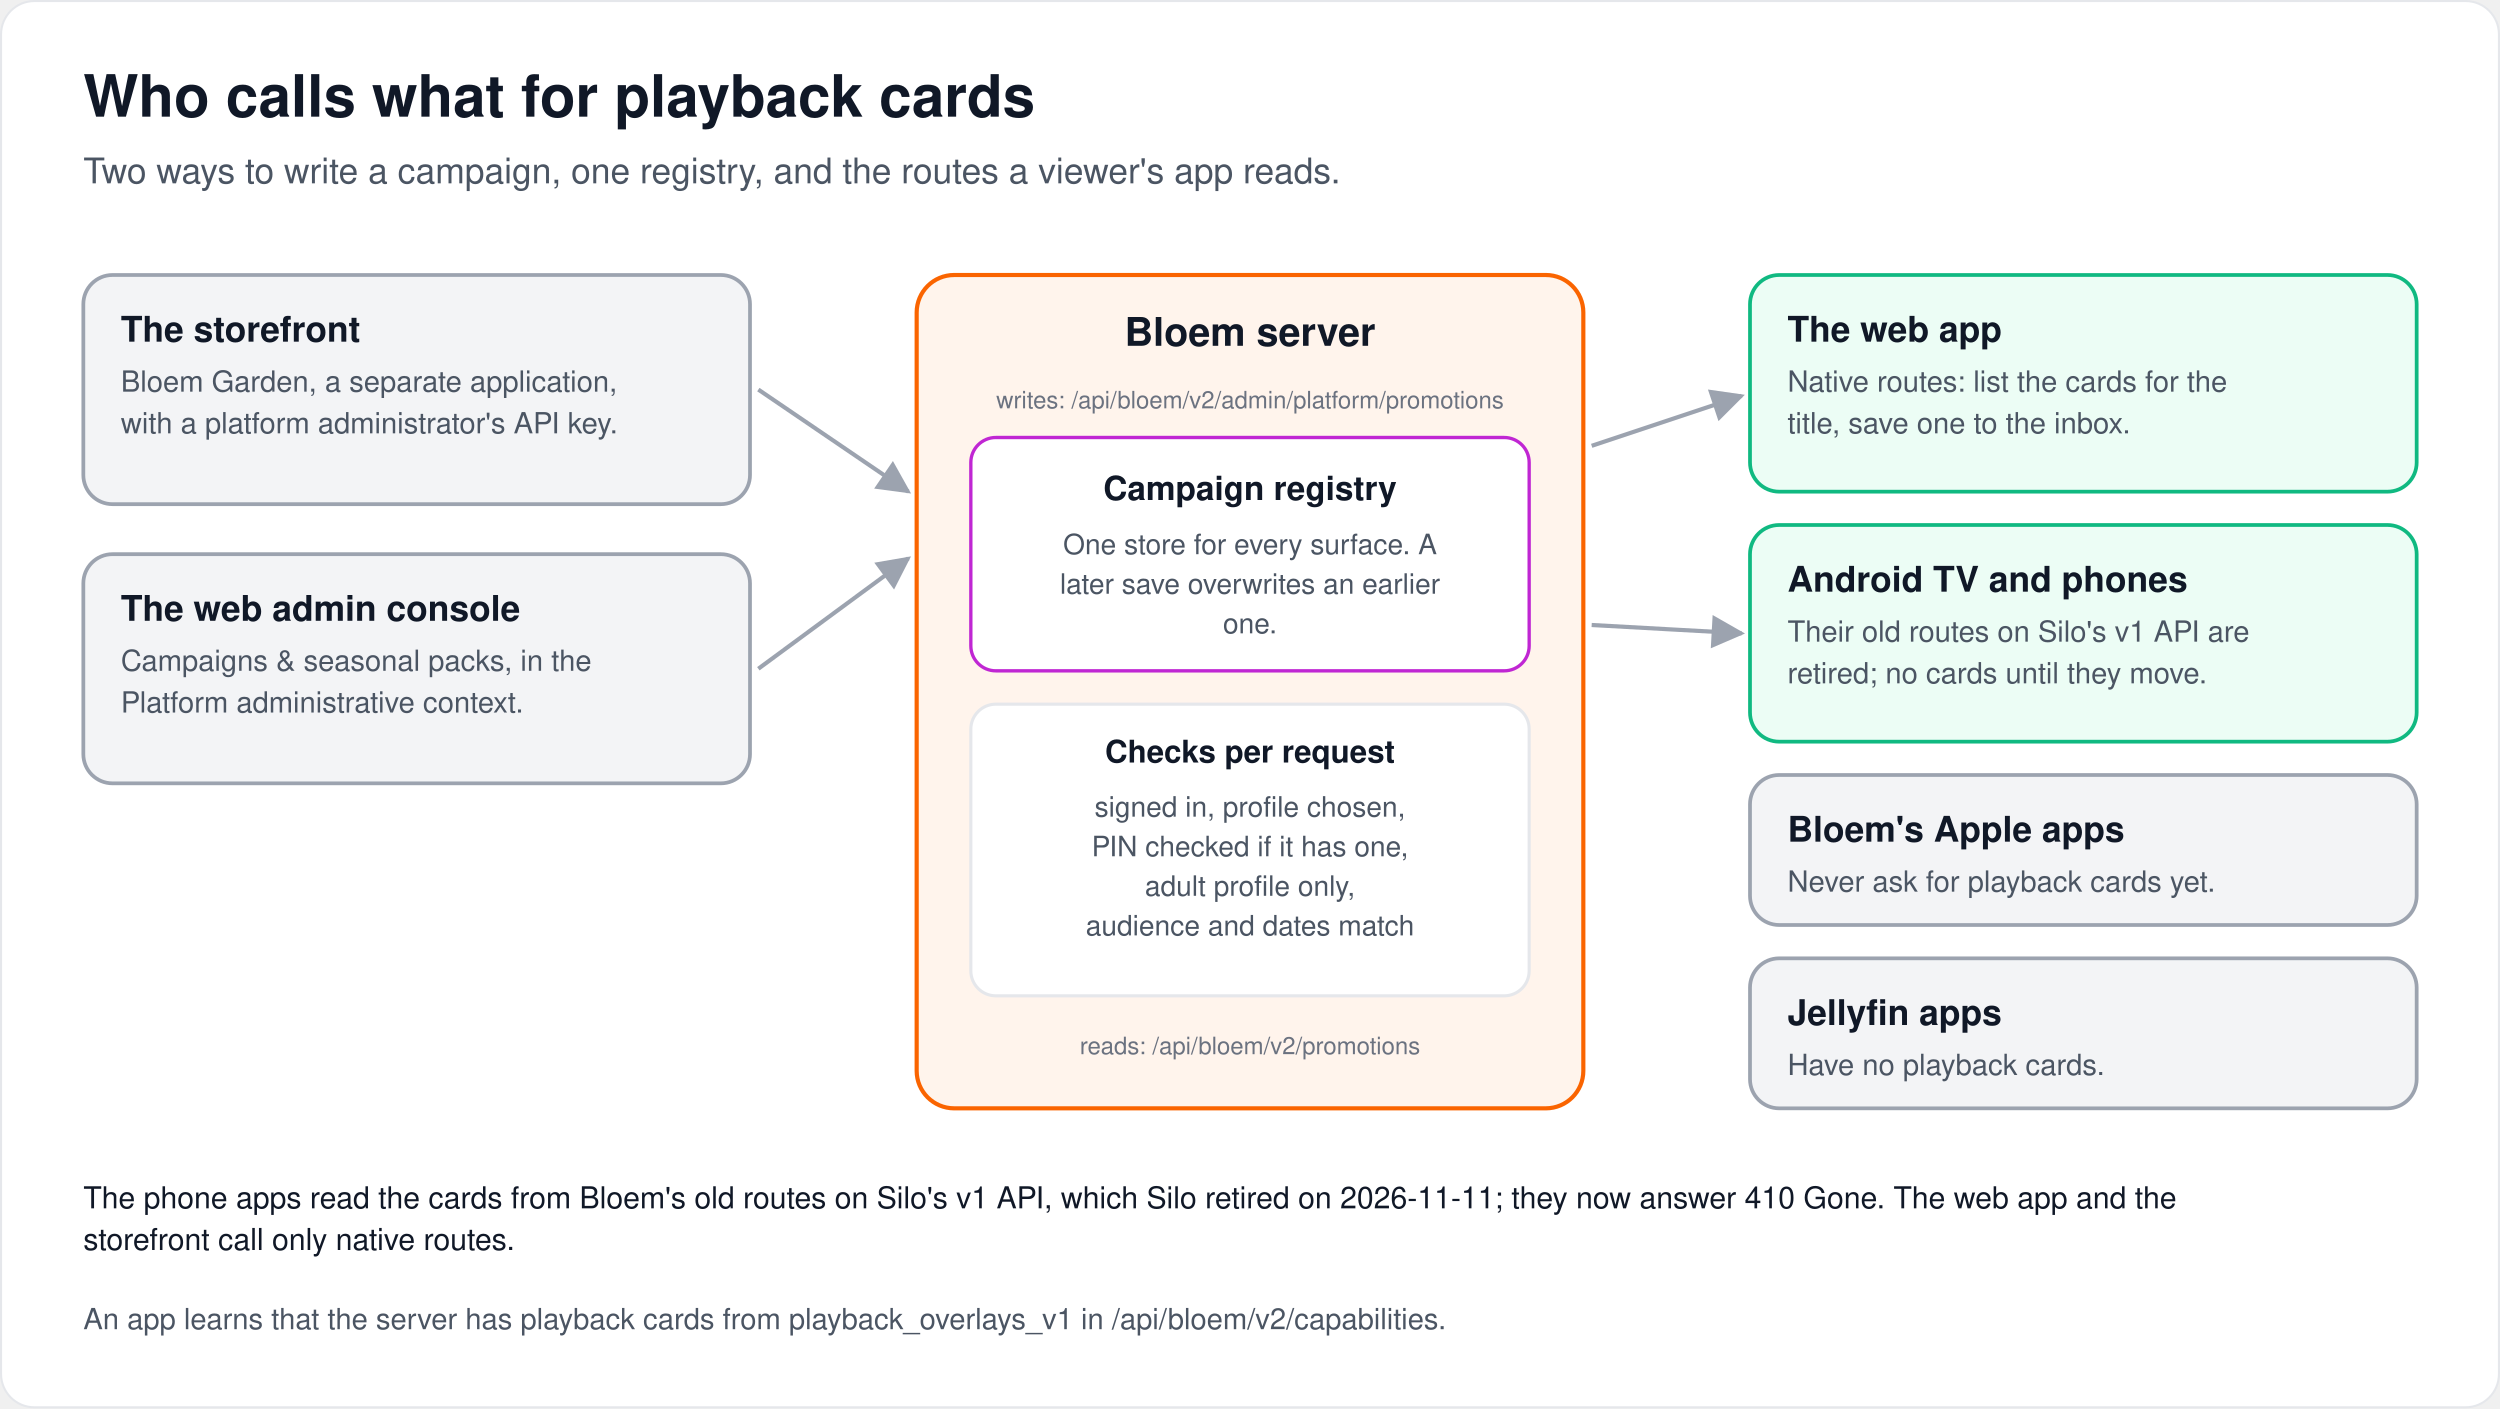
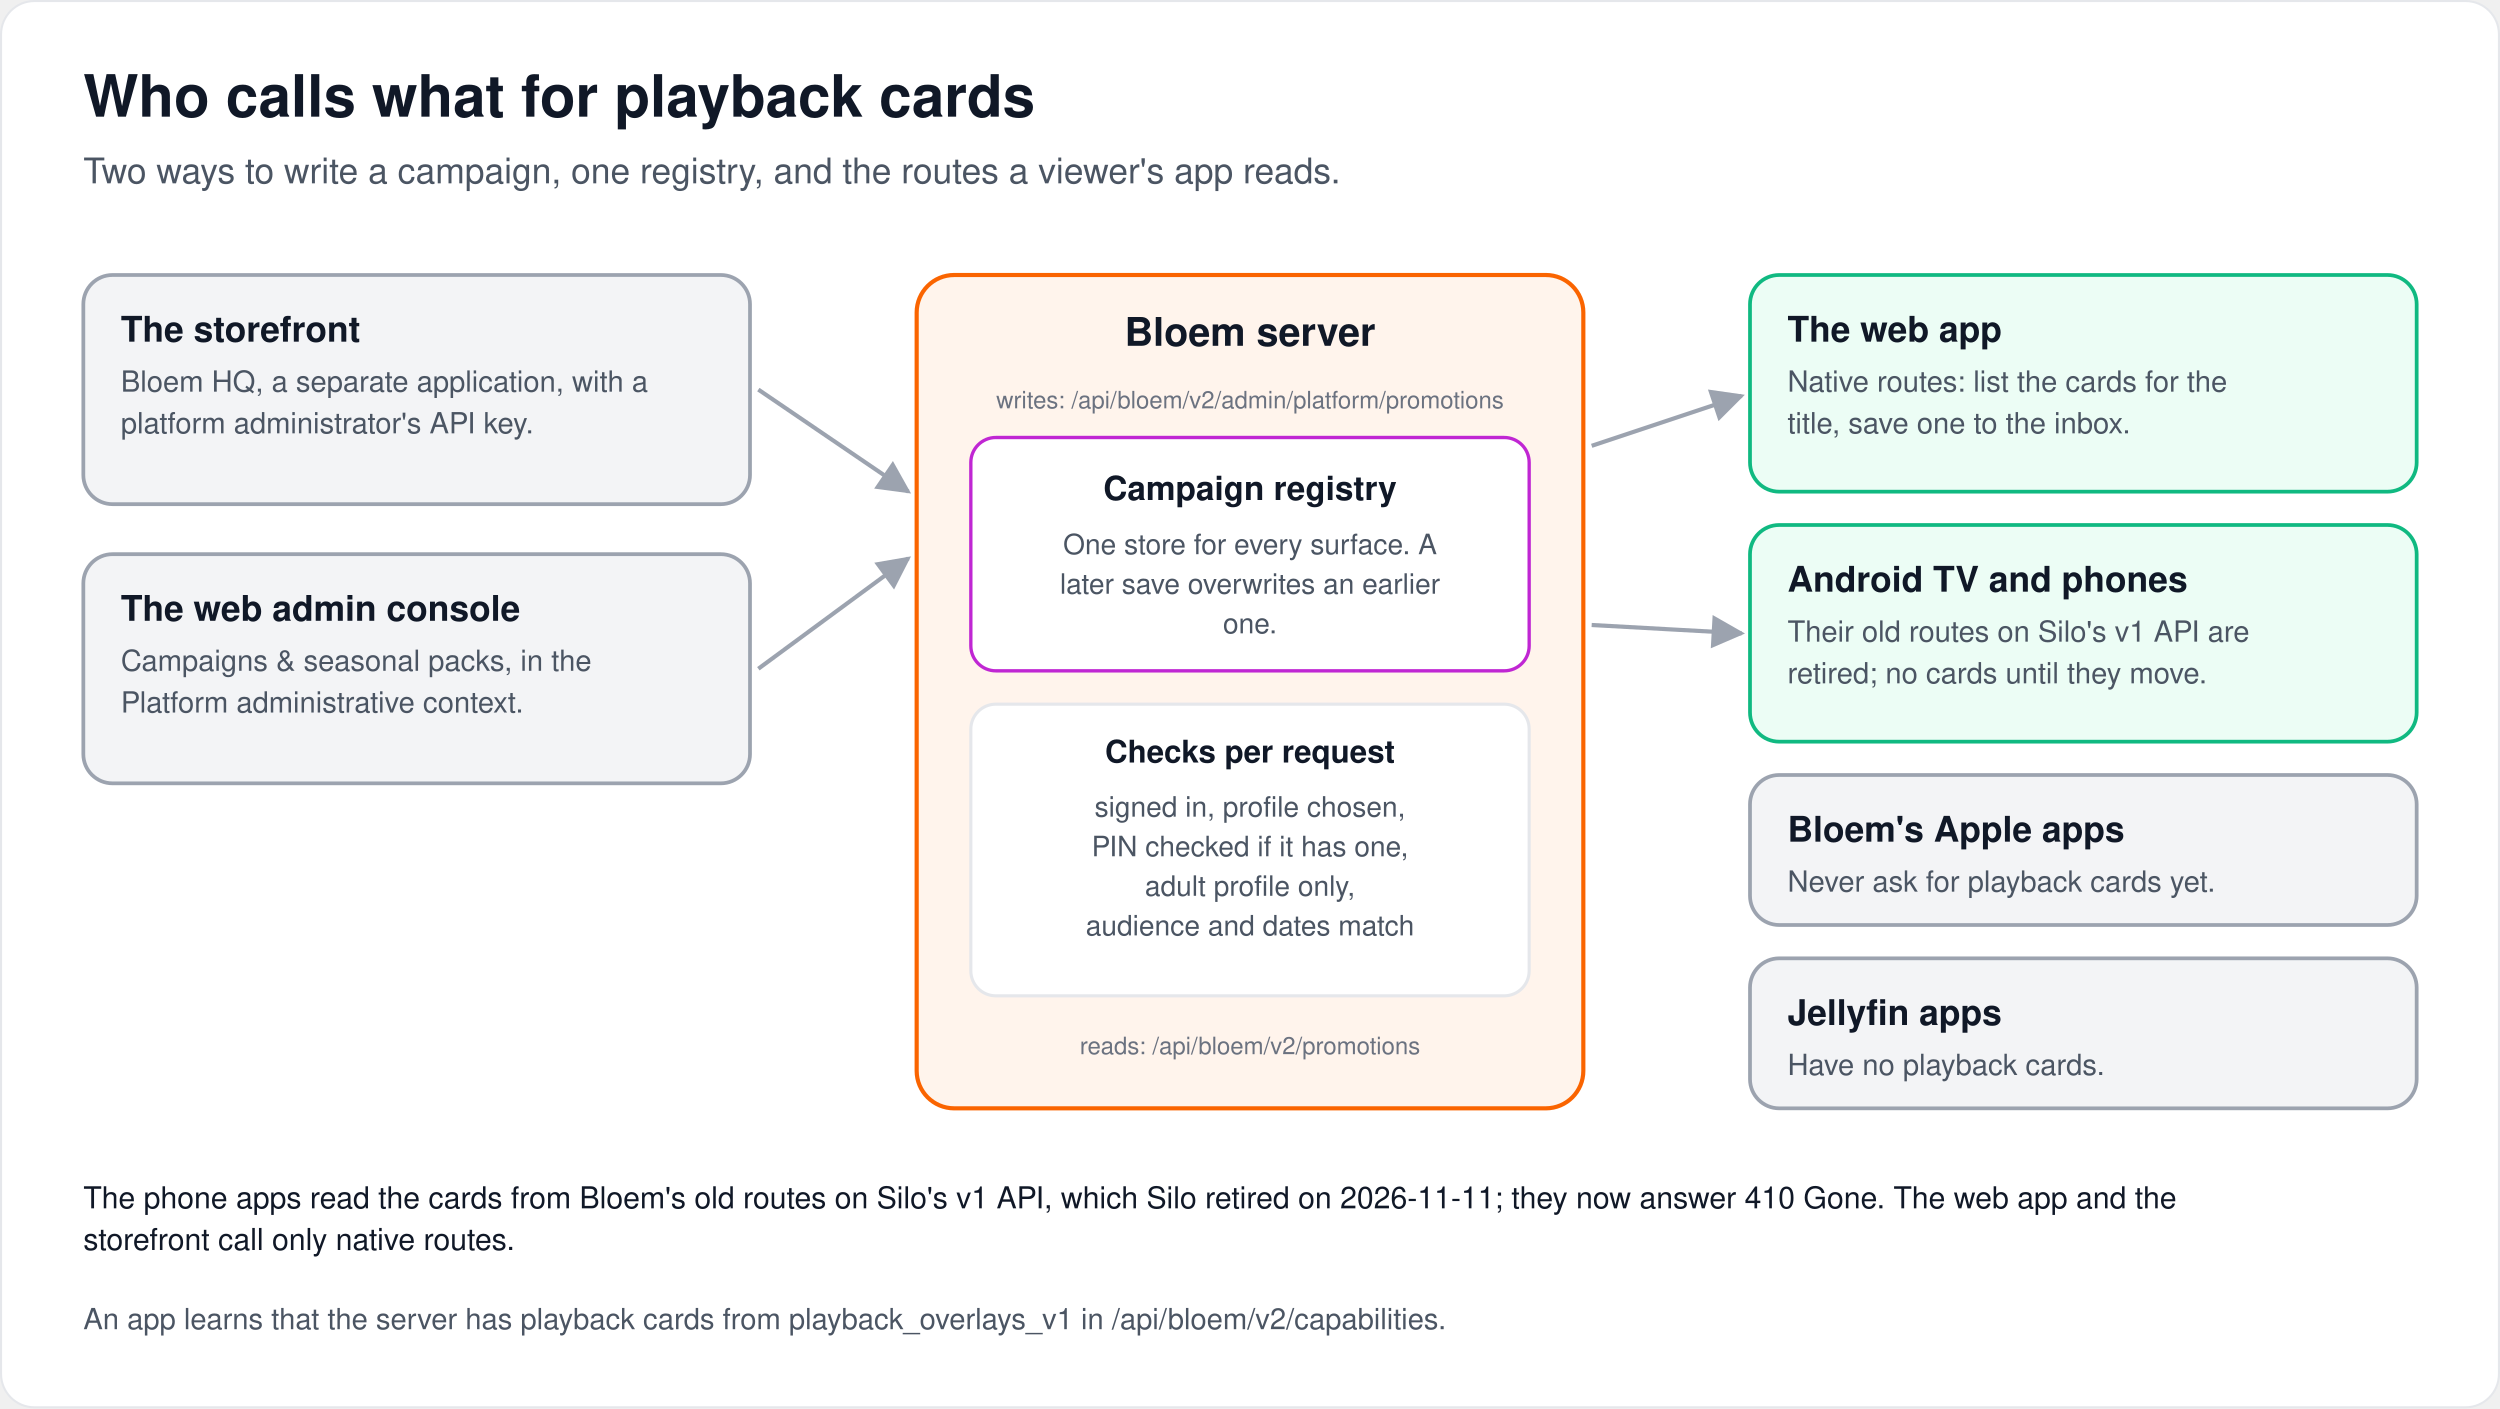
<svg xmlns="http://www.w3.org/2000/svg" width="1200" height="676" viewBox="0 0 1200 676" role="img" aria-labelledby="t d" font-family="'Segoe UI', 'Helvetica Neue', Helvetica, Arial, sans-serif">
  <defs>
    <marker id="arrow" viewBox="0 0 10 10" refX="9" refY="5" markerWidth="8" markerHeight="8" orient="auto-start-reverse">
      <path d="M0,0 L10,5 L0,10 z" fill="#9CA3AF" />
    </marker>
  </defs>
  <rect x="0.5" y="0.5" width="1199" height="675" rx="16" fill="#FFFFFF" stroke="#E5E7EB" />
  <text x="40" y="56" font-size="28" font-weight="700" fill="#101827" text-anchor="start">Who calls what for playback cards</text>
  <text x="40" y="88" font-size="17" font-weight="normal" fill="#4B5563" text-anchor="start">Two ways to write a campaign, one registry, and the routes a viewer's app reads.</text>
  <rect x="40" y="132" width="320" height="110" rx="14" fill="#F3F4F6" stroke="#9CA3AF" stroke-width="1.8" />
  <text x="58" y="164" font-size="17" font-weight="700" fill="#101827" text-anchor="start">The storefront</text>
-   <text x="58" y="188" font-size="14" font-weight="normal" fill="#4B5563" text-anchor="start">Bloem Garden, a separate application,</text>
-   <text x="58" y="208" font-size="14" font-weight="normal" fill="#4B5563" text-anchor="start">with a platform administrator's API key.</text>
+   <text x="58" y="188" font-size="14" font-weight="normal" fill="#4B5563" text-anchor="start">Bloem HQ, a separate application, with a</text>
+   <text x="58" y="208" font-size="14" font-weight="normal" fill="#4B5563" text-anchor="start">platform administrator's API key.</text>
  <rect x="40" y="266" width="320" height="110" rx="14" fill="#F3F4F6" stroke="#9CA3AF" stroke-width="1.8" />
  <text x="58" y="298" font-size="17" font-weight="700" fill="#101827" text-anchor="start">The web admin console</text>
  <text x="58" y="322" font-size="14" font-weight="normal" fill="#4B5563" text-anchor="start">Campaigns &amp; seasonal packs, in the</text>
  <text x="58" y="342" font-size="14" font-weight="normal" fill="#4B5563" text-anchor="start">Platform administrative context.</text>
  <line x1="364" y1="187" x2="436" y2="236" stroke="#9CA3AF" stroke-width="2" marker-end="url(#arrow)" />
  <line x1="364" y1="321" x2="436" y2="268" stroke="#9CA3AF" stroke-width="2" marker-end="url(#arrow)" />
  <rect x="440" y="132" width="320" height="400" rx="18" fill="#FFF4EC" stroke="#FA6400" stroke-width="2" />
  <text x="600" y="166" font-size="19" font-weight="700" fill="#101827" text-anchor="middle">Bloem server</text>
  <text x="600" y="196" font-size="11.5" font-weight="normal" fill="#6B7280" text-anchor="middle">writes: /api/bloem/v2/admin/platform/promotions</text>
  <rect x="466" y="210" width="268" height="112" rx="12" fill="#FFFFFF" stroke="#C026D3" stroke-width="1.6" />
  <text x="600" y="240" font-size="16" font-weight="700" fill="#101827" text-anchor="middle">Campaign registry</text>
  <text x="600" y="266" font-size="13.5" font-weight="normal" fill="#4B5563" text-anchor="middle">One store for every surface. A</text>
  <text x="600" y="285" font-size="13.5" font-weight="normal" fill="#4B5563" text-anchor="middle">later save overwrites an earlier</text>
  <text x="600" y="304" font-size="13.5" font-weight="normal" fill="#4B5563" text-anchor="middle">one.</text>
  <rect x="466" y="338" width="268" height="140" rx="12" fill="#FFFFFF" stroke="#E5E7EB" stroke-width="1.5" />
  <text x="600" y="366" font-size="15" font-weight="700" fill="#101827" text-anchor="middle">Checks per request</text>
  <text x="600" y="392" font-size="13.5" font-weight="normal" fill="#4B5563" text-anchor="middle">signed in, profile chosen,</text>
  <text x="600" y="411" font-size="13.5" font-weight="normal" fill="#4B5563" text-anchor="middle">PIN checked if it has one,</text>
  <text x="600" y="430" font-size="13.5" font-weight="normal" fill="#4B5563" text-anchor="middle">adult profile only,</text>
  <text x="600" y="449" font-size="13.5" font-weight="normal" fill="#4B5563" text-anchor="middle">audience and dates match</text>
  <text x="600" y="506" font-size="11.5" font-weight="normal" fill="#6B7280" text-anchor="middle">reads: /api/bloem/v2/promotions</text>
  <rect x="840" y="132" width="320" height="104" rx="14" fill="#ECFDF5" stroke="#10B981" stroke-width="1.8" />
  <text x="858" y="164" font-size="17" font-weight="700" fill="#101827" text-anchor="start">The web app</text>
  <text x="858" y="188" font-size="14" font-weight="normal" fill="#4B5563" text-anchor="start">Native routes: list the cards for the</text>
  <text x="858" y="208" font-size="14" font-weight="normal" fill="#4B5563" text-anchor="start">title, save one to the inbox.</text>
  <line x1="764" y1="214" x2="836" y2="190" stroke="#9CA3AF" stroke-width="2" marker-end="url(#arrow)" />
  <rect x="840" y="252" width="320" height="104" rx="14" fill="#ECFDF5" stroke="#10B981" stroke-width="1.8" />
  <text x="858" y="284" font-size="17" font-weight="700" fill="#101827" text-anchor="start">Android TV and phones</text>
  <text x="858" y="308" font-size="14" font-weight="normal" fill="#4B5563" text-anchor="start">Their old routes on Silo's v1 API are</text>
  <text x="858" y="328" font-size="14" font-weight="normal" fill="#4B5563" text-anchor="start">retired; no cards until they move.</text>
  <line x1="764" y1="300" x2="836" y2="304" stroke="#9CA3AF" stroke-width="2" marker-end="url(#arrow)" />
  <rect x="840" y="372" width="320" height="72" rx="14" fill="#F3F4F6" stroke="#9CA3AF" stroke-width="1.8" />
  <text x="858" y="404" font-size="17" font-weight="700" fill="#101827" text-anchor="start">Bloem's Apple apps</text>
  <text x="858" y="428" font-size="14" font-weight="normal" fill="#4B5563" text-anchor="start">Never ask for playback cards yet.</text>
  <rect x="840" y="460" width="320" height="72" rx="14" fill="#F3F4F6" stroke="#9CA3AF" stroke-width="1.8" />
  <text x="858" y="492" font-size="17" font-weight="700" fill="#101827" text-anchor="start">Jellyfin apps</text>
  <text x="858" y="516" font-size="14" font-weight="normal" fill="#4B5563" text-anchor="start">Have no playback cards.</text>
  <text x="40" y="580" font-size="14.5" font-weight="normal" fill="#101827" text-anchor="start">The phone apps read the cards from Bloem's old routes on Silo's v1 API, which Silo retired on 2026-11-11; they now answer 410 Gone. The web app and the</text>
  <text x="40" y="600" font-size="14.5" font-weight="normal" fill="#101827" text-anchor="start">storefront call only native routes.</text>
  <text x="40" y="638" font-size="14" font-weight="normal" fill="#4B5563" text-anchor="start">An app learns that the server has playback cards from playback_overlays_v1 in /api/bloem/v2/capabilities.</text>
</svg>
